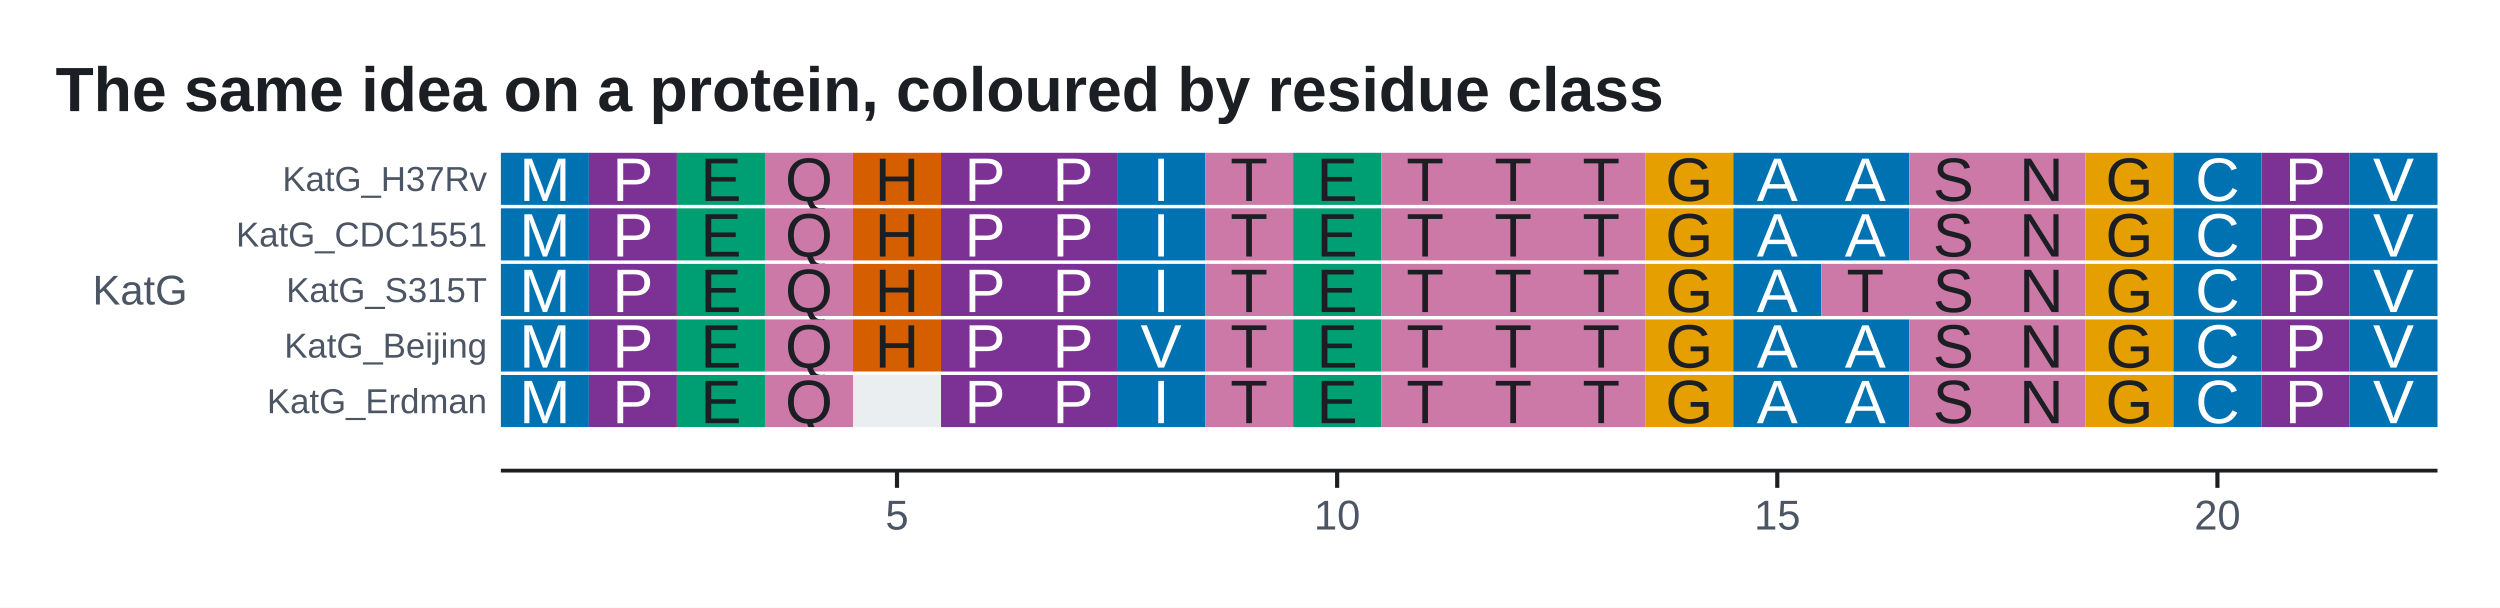
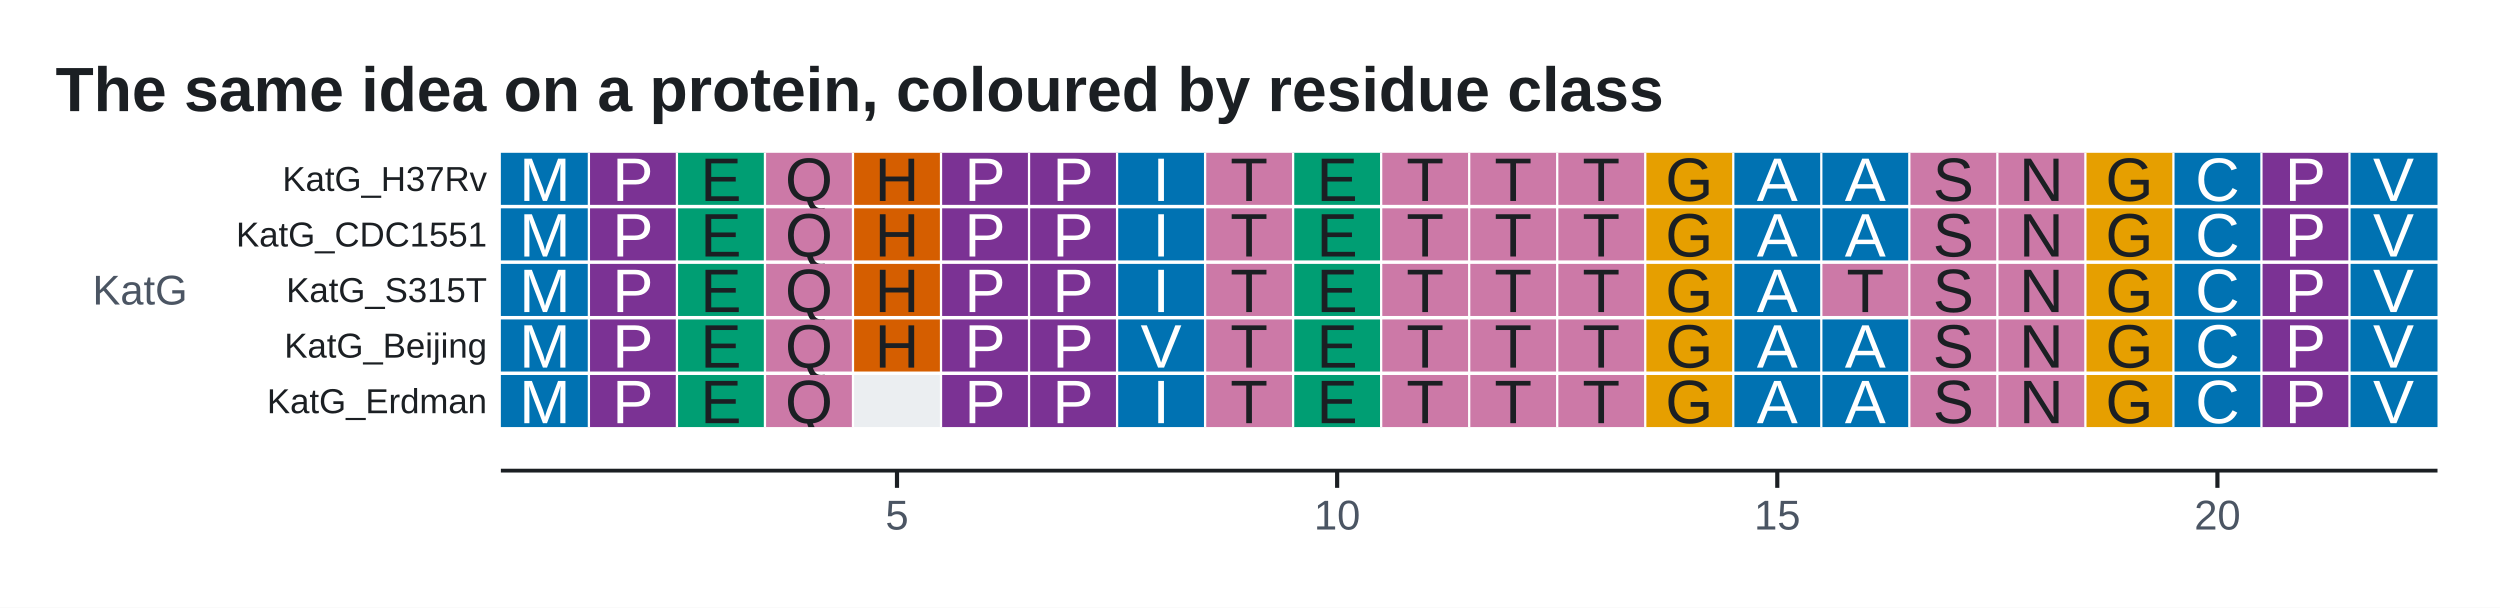
<svg xmlns="http://www.w3.org/2000/svg" width="720" height="175" viewBox="0 0 720 175" font-family="Liberation Sans, Arial, Helvetica, sans-serif" role="img" aria-labelledby="karyon-title karyon-desc">
  <defs>
    <clipPath id="karyon-clip-0">
      <rect x="64" y="44" width="638" height="79" />
    </clipPath>
    <clipPath id="karyon-clip-1">
      <rect x="144.25" y="135" width="557.75" height="26" />
    </clipPath>
  </defs>
  <rect x="0" y="0" width="720" height="175" fill="#ffffff" />
  <text x="16" y="32" fill="#1b1f23" font-size="18" text-anchor="start" font-weight="bold">The same idea on a protein, coloured by residue class</text>
  <text x="54" y="87.7" fill="#4b5563" font-size="12" text-anchor="end">KatG</text>
  <g clip-path="url(#karyon-clip-0)">
    <g>
      <rect x="144.25" y="44" width="25.352" height="15" fill="#0072b2" />
      <rect x="169.602" y="44" width="25.352" height="15" fill="#7b3294" />
      <rect x="194.955" y="44" width="25.352" height="15" fill="#009e73" />
      <rect x="220.307" y="44" width="25.352" height="15" fill="#cc79a7" />
      <rect x="245.659" y="44" width="25.352" height="15" fill="#d55e00" />
      <rect x="271.011" y="44" width="50.705" height="15" fill="#7b3294" />
      <rect x="321.716" y="44" width="25.352" height="15" fill="#0072b2" />
      <rect x="347.068" y="44" width="25.352" height="15" fill="#cc79a7" />
      <rect x="372.42" y="44" width="25.352" height="15" fill="#009e73" />
      <rect x="397.773" y="44" width="76.057" height="15" fill="#cc79a7" />
      <rect x="473.83" y="44" width="25.352" height="15" fill="#e69f00" />
      <rect x="499.182" y="44" width="50.705" height="15" fill="#0072b2" />
      <rect x="549.886" y="44" width="50.705" height="15" fill="#cc79a7" />
      <rect x="600.591" y="44" width="25.352" height="15" fill="#e69f00" />
      <rect x="625.943" y="44" width="25.352" height="15" fill="#0072b2" />
      <rect x="651.295" y="44" width="25.352" height="15" fill="#7b3294" />
      <rect x="676.648" y="44" width="25.352" height="15" fill="#0072b2" />
      <text x="156.926" y="57.875" fill="#ffffff" font-size="17.708" text-anchor="middle">M</text>
      <text x="182.278" y="57.875" fill="#ffffff" font-size="17.708" text-anchor="middle">P</text>
      <text x="207.631" y="57.875" fill="#1b1f23" font-size="17.708" text-anchor="middle">E</text>
      <text x="232.983" y="57.875" fill="#1b1f23" font-size="17.708" text-anchor="middle">Q</text>
      <text x="258.335" y="57.875" fill="#1b1f23" font-size="17.708" text-anchor="middle">H</text>
      <text x="283.688" y="57.875" fill="#ffffff" font-size="17.708" text-anchor="middle">P</text>
      <text x="309.04" y="57.875" fill="#ffffff" font-size="17.708" text-anchor="middle">P</text>
      <text x="334.392" y="57.875" fill="#ffffff" font-size="17.708" text-anchor="middle">I</text>
      <text x="359.744" y="57.875" fill="#1b1f23" font-size="17.708" text-anchor="middle">T</text>
      <text x="385.097" y="57.875" fill="#1b1f23" font-size="17.708" text-anchor="middle">E</text>
      <text x="410.449" y="57.875" fill="#1b1f23" font-size="17.708" text-anchor="middle">T</text>
      <text x="435.801" y="57.875" fill="#1b1f23" font-size="17.708" text-anchor="middle">T</text>
      <text x="461.153" y="57.875" fill="#1b1f23" font-size="17.708" text-anchor="middle">T</text>
      <text x="486.506" y="57.875" fill="#1b1f23" font-size="17.708" text-anchor="middle">G</text>
      <text x="511.858" y="57.875" fill="#ffffff" font-size="17.708" text-anchor="middle">A</text>
      <text x="537.21" y="57.875" fill="#ffffff" font-size="17.708" text-anchor="middle">A</text>
      <text x="562.563" y="57.875" fill="#1b1f23" font-size="17.708" text-anchor="middle">S</text>
      <text x="587.915" y="57.875" fill="#1b1f23" font-size="17.708" text-anchor="middle">N</text>
      <text x="613.267" y="57.875" fill="#1b1f23" font-size="17.708" text-anchor="middle">G</text>
      <text x="638.619" y="57.875" fill="#ffffff" font-size="17.708" text-anchor="middle">C</text>
      <text x="663.972" y="57.875" fill="#ffffff" font-size="17.708" text-anchor="middle">P</text>
      <text x="689.324" y="57.875" fill="#ffffff" font-size="17.708" text-anchor="middle">V</text>
-       <text x="140.25" y="55" fill="#4b5563" font-size="10" text-anchor="end">KatG_H37Rv</text>
+       <text x="140.25" y="55" fill="#1b1f23" font-size="10" text-anchor="end">KatG_H37Rv</text>
    </g>
    <g>
      <rect x="144.25" y="60" width="25.352" height="15" fill="#0072b2" />
      <rect x="169.602" y="60" width="25.352" height="15" fill="#7b3294" />
      <rect x="194.955" y="60" width="25.352" height="15" fill="#009e73" />
      <rect x="220.307" y="60" width="25.352" height="15" fill="#cc79a7" />
      <rect x="245.659" y="60" width="25.352" height="15" fill="#d55e00" />
      <rect x="271.011" y="60" width="50.705" height="15" fill="#7b3294" />
      <rect x="321.716" y="60" width="25.352" height="15" fill="#0072b2" />
      <rect x="347.068" y="60" width="25.352" height="15" fill="#cc79a7" />
      <rect x="372.42" y="60" width="25.352" height="15" fill="#009e73" />
      <rect x="397.773" y="60" width="76.057" height="15" fill="#cc79a7" />
      <rect x="473.83" y="60" width="25.352" height="15" fill="#e69f00" />
      <rect x="499.182" y="60" width="50.705" height="15" fill="#0072b2" />
      <rect x="549.886" y="60" width="50.705" height="15" fill="#cc79a7" />
      <rect x="600.591" y="60" width="25.352" height="15" fill="#e69f00" />
      <rect x="625.943" y="60" width="25.352" height="15" fill="#0072b2" />
      <rect x="651.295" y="60" width="25.352" height="15" fill="#7b3294" />
      <rect x="676.648" y="60" width="25.352" height="15" fill="#0072b2" />
      <text x="156.926" y="73.875" fill="#ffffff" font-size="17.708" text-anchor="middle">M</text>
      <text x="182.278" y="73.875" fill="#ffffff" font-size="17.708" text-anchor="middle">P</text>
      <text x="207.631" y="73.875" fill="#1b1f23" font-size="17.708" text-anchor="middle">E</text>
      <text x="232.983" y="73.875" fill="#1b1f23" font-size="17.708" text-anchor="middle">Q</text>
      <text x="258.335" y="73.875" fill="#1b1f23" font-size="17.708" text-anchor="middle">H</text>
      <text x="283.688" y="73.875" fill="#ffffff" font-size="17.708" text-anchor="middle">P</text>
      <text x="309.04" y="73.875" fill="#ffffff" font-size="17.708" text-anchor="middle">P</text>
      <text x="334.392" y="73.875" fill="#ffffff" font-size="17.708" text-anchor="middle">I</text>
      <text x="359.744" y="73.875" fill="#1b1f23" font-size="17.708" text-anchor="middle">T</text>
      <text x="385.097" y="73.875" fill="#1b1f23" font-size="17.708" text-anchor="middle">E</text>
      <text x="410.449" y="73.875" fill="#1b1f23" font-size="17.708" text-anchor="middle">T</text>
      <text x="435.801" y="73.875" fill="#1b1f23" font-size="17.708" text-anchor="middle">T</text>
      <text x="461.153" y="73.875" fill="#1b1f23" font-size="17.708" text-anchor="middle">T</text>
      <text x="486.506" y="73.875" fill="#1b1f23" font-size="17.708" text-anchor="middle">G</text>
      <text x="511.858" y="73.875" fill="#ffffff" font-size="17.708" text-anchor="middle">A</text>
      <text x="537.21" y="73.875" fill="#ffffff" font-size="17.708" text-anchor="middle">A</text>
      <text x="562.563" y="73.875" fill="#1b1f23" font-size="17.708" text-anchor="middle">S</text>
      <text x="587.915" y="73.875" fill="#1b1f23" font-size="17.708" text-anchor="middle">N</text>
      <text x="613.267" y="73.875" fill="#1b1f23" font-size="17.708" text-anchor="middle">G</text>
      <text x="638.619" y="73.875" fill="#ffffff" font-size="17.708" text-anchor="middle">C</text>
      <text x="663.972" y="73.875" fill="#ffffff" font-size="17.708" text-anchor="middle">P</text>
      <text x="689.324" y="73.875" fill="#ffffff" font-size="17.708" text-anchor="middle">V</text>
-       <text x="140.25" y="71" fill="#4b5563" font-size="10" text-anchor="end">KatG_CDC1551</text>
+       <text x="140.25" y="71" fill="#1b1f23" font-size="10" text-anchor="end">KatG_CDC1551</text>
    </g>
    <g>
      <rect x="144.25" y="76" width="25.352" height="15" fill="#0072b2" />
      <rect x="169.602" y="76" width="25.352" height="15" fill="#7b3294" />
      <rect x="194.955" y="76" width="25.352" height="15" fill="#009e73" />
      <rect x="220.307" y="76" width="25.352" height="15" fill="#cc79a7" />
      <rect x="245.659" y="76" width="25.352" height="15" fill="#d55e00" />
      <rect x="271.011" y="76" width="50.705" height="15" fill="#7b3294" />
      <rect x="321.716" y="76" width="25.352" height="15" fill="#0072b2" />
      <rect x="347.068" y="76" width="25.352" height="15" fill="#cc79a7" />
      <rect x="372.42" y="76" width="25.352" height="15" fill="#009e73" />
      <rect x="397.773" y="76" width="76.057" height="15" fill="#cc79a7" />
      <rect x="473.83" y="76" width="25.352" height="15" fill="#e69f00" />
      <rect x="499.182" y="76" width="25.352" height="15" fill="#0072b2" />
      <rect x="524.534" y="76" width="76.057" height="15" fill="#cc79a7" />
      <rect x="600.591" y="76" width="25.352" height="15" fill="#e69f00" />
      <rect x="625.943" y="76" width="25.352" height="15" fill="#0072b2" />
      <rect x="651.295" y="76" width="25.352" height="15" fill="#7b3294" />
      <rect x="676.648" y="76" width="25.352" height="15" fill="#0072b2" />
      <text x="156.926" y="89.875" fill="#ffffff" font-size="17.708" text-anchor="middle">M</text>
      <text x="182.278" y="89.875" fill="#ffffff" font-size="17.708" text-anchor="middle">P</text>
      <text x="207.631" y="89.875" fill="#1b1f23" font-size="17.708" text-anchor="middle">E</text>
      <text x="232.983" y="89.875" fill="#1b1f23" font-size="17.708" text-anchor="middle">Q</text>
      <text x="258.335" y="89.875" fill="#1b1f23" font-size="17.708" text-anchor="middle">H</text>
      <text x="283.688" y="89.875" fill="#ffffff" font-size="17.708" text-anchor="middle">P</text>
      <text x="309.04" y="89.875" fill="#ffffff" font-size="17.708" text-anchor="middle">P</text>
      <text x="334.392" y="89.875" fill="#ffffff" font-size="17.708" text-anchor="middle">I</text>
      <text x="359.744" y="89.875" fill="#1b1f23" font-size="17.708" text-anchor="middle">T</text>
      <text x="385.097" y="89.875" fill="#1b1f23" font-size="17.708" text-anchor="middle">E</text>
      <text x="410.449" y="89.875" fill="#1b1f23" font-size="17.708" text-anchor="middle">T</text>
      <text x="435.801" y="89.875" fill="#1b1f23" font-size="17.708" text-anchor="middle">T</text>
      <text x="461.153" y="89.875" fill="#1b1f23" font-size="17.708" text-anchor="middle">T</text>
      <text x="486.506" y="89.875" fill="#1b1f23" font-size="17.708" text-anchor="middle">G</text>
      <text x="511.858" y="89.875" fill="#ffffff" font-size="17.708" text-anchor="middle">A</text>
      <text x="537.21" y="89.875" fill="#1b1f23" font-size="17.708" text-anchor="middle">T</text>
      <text x="562.563" y="89.875" fill="#1b1f23" font-size="17.708" text-anchor="middle">S</text>
      <text x="587.915" y="89.875" fill="#1b1f23" font-size="17.708" text-anchor="middle">N</text>
      <text x="613.267" y="89.875" fill="#1b1f23" font-size="17.708" text-anchor="middle">G</text>
      <text x="638.619" y="89.875" fill="#ffffff" font-size="17.708" text-anchor="middle">C</text>
      <text x="663.972" y="89.875" fill="#ffffff" font-size="17.708" text-anchor="middle">P</text>
      <text x="689.324" y="89.875" fill="#ffffff" font-size="17.708" text-anchor="middle">V</text>
-       <text x="140.25" y="87" fill="#4b5563" font-size="10" text-anchor="end">KatG_S315T</text>
+       <text x="140.25" y="87" fill="#1b1f23" font-size="10" text-anchor="end">KatG_S315T</text>
    </g>
    <g>
      <rect x="144.25" y="92" width="25.352" height="15" fill="#0072b2" />
      <rect x="169.602" y="92" width="25.352" height="15" fill="#7b3294" />
      <rect x="194.955" y="92" width="25.352" height="15" fill="#009e73" />
      <rect x="220.307" y="92" width="25.352" height="15" fill="#cc79a7" />
      <rect x="245.659" y="92" width="25.352" height="15" fill="#d55e00" />
      <rect x="271.011" y="92" width="50.705" height="15" fill="#7b3294" />
      <rect x="321.716" y="92" width="25.352" height="15" fill="#0072b2" />
      <rect x="347.068" y="92" width="25.352" height="15" fill="#cc79a7" />
      <rect x="372.42" y="92" width="25.352" height="15" fill="#009e73" />
      <rect x="397.773" y="92" width="76.057" height="15" fill="#cc79a7" />
      <rect x="473.83" y="92" width="25.352" height="15" fill="#e69f00" />
      <rect x="499.182" y="92" width="50.705" height="15" fill="#0072b2" />
      <rect x="549.886" y="92" width="50.705" height="15" fill="#cc79a7" />
      <rect x="600.591" y="92" width="25.352" height="15" fill="#e69f00" />
      <rect x="625.943" y="92" width="25.352" height="15" fill="#0072b2" />
      <rect x="651.295" y="92" width="25.352" height="15" fill="#7b3294" />
      <rect x="676.648" y="92" width="25.352" height="15" fill="#0072b2" />
      <text x="156.926" y="105.875" fill="#ffffff" font-size="17.708" text-anchor="middle">M</text>
      <text x="182.278" y="105.875" fill="#ffffff" font-size="17.708" text-anchor="middle">P</text>
      <text x="207.631" y="105.875" fill="#1b1f23" font-size="17.708" text-anchor="middle">E</text>
      <text x="232.983" y="105.875" fill="#1b1f23" font-size="17.708" text-anchor="middle">Q</text>
      <text x="258.335" y="105.875" fill="#1b1f23" font-size="17.708" text-anchor="middle">H</text>
      <text x="283.688" y="105.875" fill="#ffffff" font-size="17.708" text-anchor="middle">P</text>
      <text x="309.04" y="105.875" fill="#ffffff" font-size="17.708" text-anchor="middle">P</text>
      <text x="334.392" y="105.875" fill="#ffffff" font-size="17.708" text-anchor="middle">V</text>
      <text x="359.744" y="105.875" fill="#1b1f23" font-size="17.708" text-anchor="middle">T</text>
      <text x="385.097" y="105.875" fill="#1b1f23" font-size="17.708" text-anchor="middle">E</text>
      <text x="410.449" y="105.875" fill="#1b1f23" font-size="17.708" text-anchor="middle">T</text>
      <text x="435.801" y="105.875" fill="#1b1f23" font-size="17.708" text-anchor="middle">T</text>
      <text x="461.153" y="105.875" fill="#1b1f23" font-size="17.708" text-anchor="middle">T</text>
      <text x="486.506" y="105.875" fill="#1b1f23" font-size="17.708" text-anchor="middle">G</text>
      <text x="511.858" y="105.875" fill="#ffffff" font-size="17.708" text-anchor="middle">A</text>
      <text x="537.21" y="105.875" fill="#ffffff" font-size="17.708" text-anchor="middle">A</text>
      <text x="562.563" y="105.875" fill="#1b1f23" font-size="17.708" text-anchor="middle">S</text>
      <text x="587.915" y="105.875" fill="#1b1f23" font-size="17.708" text-anchor="middle">N</text>
      <text x="613.267" y="105.875" fill="#1b1f23" font-size="17.708" text-anchor="middle">G</text>
      <text x="638.619" y="105.875" fill="#ffffff" font-size="17.708" text-anchor="middle">C</text>
      <text x="663.972" y="105.875" fill="#ffffff" font-size="17.708" text-anchor="middle">P</text>
      <text x="689.324" y="105.875" fill="#ffffff" font-size="17.708" text-anchor="middle">V</text>
-       <text x="140.25" y="103" fill="#4b5563" font-size="10" text-anchor="end">KatG_Beijing</text>
+       <text x="140.25" y="103" fill="#1b1f23" font-size="10" text-anchor="end">KatG_Beijing</text>
    </g>
    <g>
      <rect x="144.25" y="108" width="25.352" height="15" fill="#0072b2" />
      <rect x="169.602" y="108" width="25.352" height="15" fill="#7b3294" />
      <rect x="194.955" y="108" width="25.352" height="15" fill="#009e73" />
      <rect x="220.307" y="108" width="25.352" height="15" fill="#cc79a7" />
      <rect x="245.659" y="108" width="25.352" height="15" fill="#ebeef1" />
      <rect x="271.011" y="108" width="50.705" height="15" fill="#7b3294" />
      <rect x="321.716" y="108" width="25.352" height="15" fill="#0072b2" />
      <rect x="347.068" y="108" width="25.352" height="15" fill="#cc79a7" />
      <rect x="372.42" y="108" width="25.352" height="15" fill="#009e73" />
      <rect x="397.773" y="108" width="76.057" height="15" fill="#cc79a7" />
      <rect x="473.83" y="108" width="25.352" height="15" fill="#e69f00" />
      <rect x="499.182" y="108" width="50.705" height="15" fill="#0072b2" />
      <rect x="549.886" y="108" width="50.705" height="15" fill="#cc79a7" />
      <rect x="600.591" y="108" width="25.352" height="15" fill="#e69f00" />
      <rect x="625.943" y="108" width="25.352" height="15" fill="#0072b2" />
      <rect x="651.295" y="108" width="25.352" height="15" fill="#7b3294" />
      <rect x="676.648" y="108" width="25.352" height="15" fill="#0072b2" />
      <text x="156.926" y="121.875" fill="#ffffff" font-size="17.708" text-anchor="middle">M</text>
      <text x="182.278" y="121.875" fill="#ffffff" font-size="17.708" text-anchor="middle">P</text>
      <text x="207.631" y="121.875" fill="#1b1f23" font-size="17.708" text-anchor="middle">E</text>
      <text x="232.983" y="121.875" fill="#1b1f23" font-size="17.708" text-anchor="middle">Q</text>
      <text x="283.688" y="121.875" fill="#ffffff" font-size="17.708" text-anchor="middle">P</text>
      <text x="309.04" y="121.875" fill="#ffffff" font-size="17.708" text-anchor="middle">P</text>
      <text x="334.392" y="121.875" fill="#ffffff" font-size="17.708" text-anchor="middle">I</text>
      <text x="359.744" y="121.875" fill="#1b1f23" font-size="17.708" text-anchor="middle">T</text>
      <text x="385.097" y="121.875" fill="#1b1f23" font-size="17.708" text-anchor="middle">E</text>
      <text x="410.449" y="121.875" fill="#1b1f23" font-size="17.708" text-anchor="middle">T</text>
      <text x="435.801" y="121.875" fill="#1b1f23" font-size="17.708" text-anchor="middle">T</text>
      <text x="461.153" y="121.875" fill="#1b1f23" font-size="17.708" text-anchor="middle">T</text>
      <text x="486.506" y="121.875" fill="#1b1f23" font-size="17.708" text-anchor="middle">G</text>
      <text x="511.858" y="121.875" fill="#ffffff" font-size="17.708" text-anchor="middle">A</text>
      <text x="537.21" y="121.875" fill="#ffffff" font-size="17.708" text-anchor="middle">A</text>
      <text x="562.563" y="121.875" fill="#1b1f23" font-size="17.708" text-anchor="middle">S</text>
      <text x="587.915" y="121.875" fill="#1b1f23" font-size="17.708" text-anchor="middle">N</text>
      <text x="613.267" y="121.875" fill="#1b1f23" font-size="17.708" text-anchor="middle">G</text>
      <text x="638.619" y="121.875" fill="#ffffff" font-size="17.708" text-anchor="middle">C</text>
      <text x="663.972" y="121.875" fill="#ffffff" font-size="17.708" text-anchor="middle">P</text>
      <text x="689.324" y="121.875" fill="#ffffff" font-size="17.708" text-anchor="middle">V</text>
-       <text x="140.25" y="119" fill="#4b5563" font-size="10" text-anchor="end">KatG_Erdman</text>
-     </g>
+       <text x="140.25" y="119" fill="#1b1f23" font-size="10" text-anchor="end">KatG_Erdman</text>
+     </g>
+     <line x1="169.602" y1="44" x2="169.602" y2="123" stroke="#ffffff" stroke-width="0.65" />
+     <line x1="194.955" y1="44" x2="194.955" y2="123" stroke="#ffffff" stroke-width="0.65" />
+     <line x1="220.307" y1="44" x2="220.307" y2="123" stroke="#ffffff" stroke-width="0.65" />
+     <line x1="245.659" y1="44" x2="245.659" y2="123" stroke="#ffffff" stroke-width="0.65" />
+     <line x1="271.011" y1="44" x2="271.011" y2="123" stroke="#ffffff" stroke-width="0.65" />
+     <line x1="296.364" y1="44" x2="296.364" y2="123" stroke="#ffffff" stroke-width="0.65" />
+     <line x1="321.716" y1="44" x2="321.716" y2="123" stroke="#ffffff" stroke-width="0.65" />
+     <line x1="347.068" y1="44" x2="347.068" y2="123" stroke="#ffffff" stroke-width="0.65" />
+     <line x1="372.42" y1="44" x2="372.42" y2="123" stroke="#ffffff" stroke-width="0.65" />
+     <line x1="397.773" y1="44" x2="397.773" y2="123" stroke="#ffffff" stroke-width="0.65" />
+     <line x1="423.125" y1="44" x2="423.125" y2="123" stroke="#ffffff" stroke-width="0.65" />
+     <line x1="448.477" y1="44" x2="448.477" y2="123" stroke="#ffffff" stroke-width="0.65" />
+     <line x1="473.83" y1="44" x2="473.83" y2="123" stroke="#ffffff" stroke-width="0.65" />
+     <line x1="499.182" y1="44" x2="499.182" y2="123" stroke="#ffffff" stroke-width="0.65" />
+     <line x1="524.534" y1="44" x2="524.534" y2="123" stroke="#ffffff" stroke-width="0.65" />
+     <line x1="549.886" y1="44" x2="549.886" y2="123" stroke="#ffffff" stroke-width="0.65" />
+     <line x1="575.239" y1="44" x2="575.239" y2="123" stroke="#ffffff" stroke-width="0.65" />
+     <line x1="600.591" y1="44" x2="600.591" y2="123" stroke="#ffffff" stroke-width="0.65" />
+     <line x1="625.943" y1="44" x2="625.943" y2="123" stroke="#ffffff" stroke-width="0.65" />
+     <line x1="651.295" y1="44" x2="651.295" y2="123" stroke="#ffffff" stroke-width="0.65" />
+     <line x1="676.648" y1="44" x2="676.648" y2="123" stroke="#ffffff" stroke-width="0.65" />
  </g>
  <g clip-path="url(#karyon-clip-1)">
    <line x1="144.25" y1="135.5" x2="702" y2="135.5" stroke="#1b1f23" stroke-width="1.2" />
    <line x1="258.335" y1="135.5" x2="258.335" y2="140.5" stroke="#1b1f23" stroke-width="1.2" />
    <text x="258.335" y="152.5" fill="#4b5563" font-size="12" text-anchor="middle">5</text>
    <line x1="385.097" y1="135.5" x2="385.097" y2="140.5" stroke="#1b1f23" stroke-width="1.2" />
    <text x="385.097" y="152.5" fill="#4b5563" font-size="12" text-anchor="middle">10</text>
    <line x1="511.858" y1="135.5" x2="511.858" y2="140.5" stroke="#1b1f23" stroke-width="1.2" />
    <text x="511.858" y="152.5" fill="#4b5563" font-size="12" text-anchor="middle">15</text>
    <line x1="638.619" y1="135.5" x2="638.619" y2="140.5" stroke="#1b1f23" stroke-width="1.2" />
    <text x="638.619" y="152.5" fill="#4b5563" font-size="12" text-anchor="middle">20</text>
  </g>
</svg>
